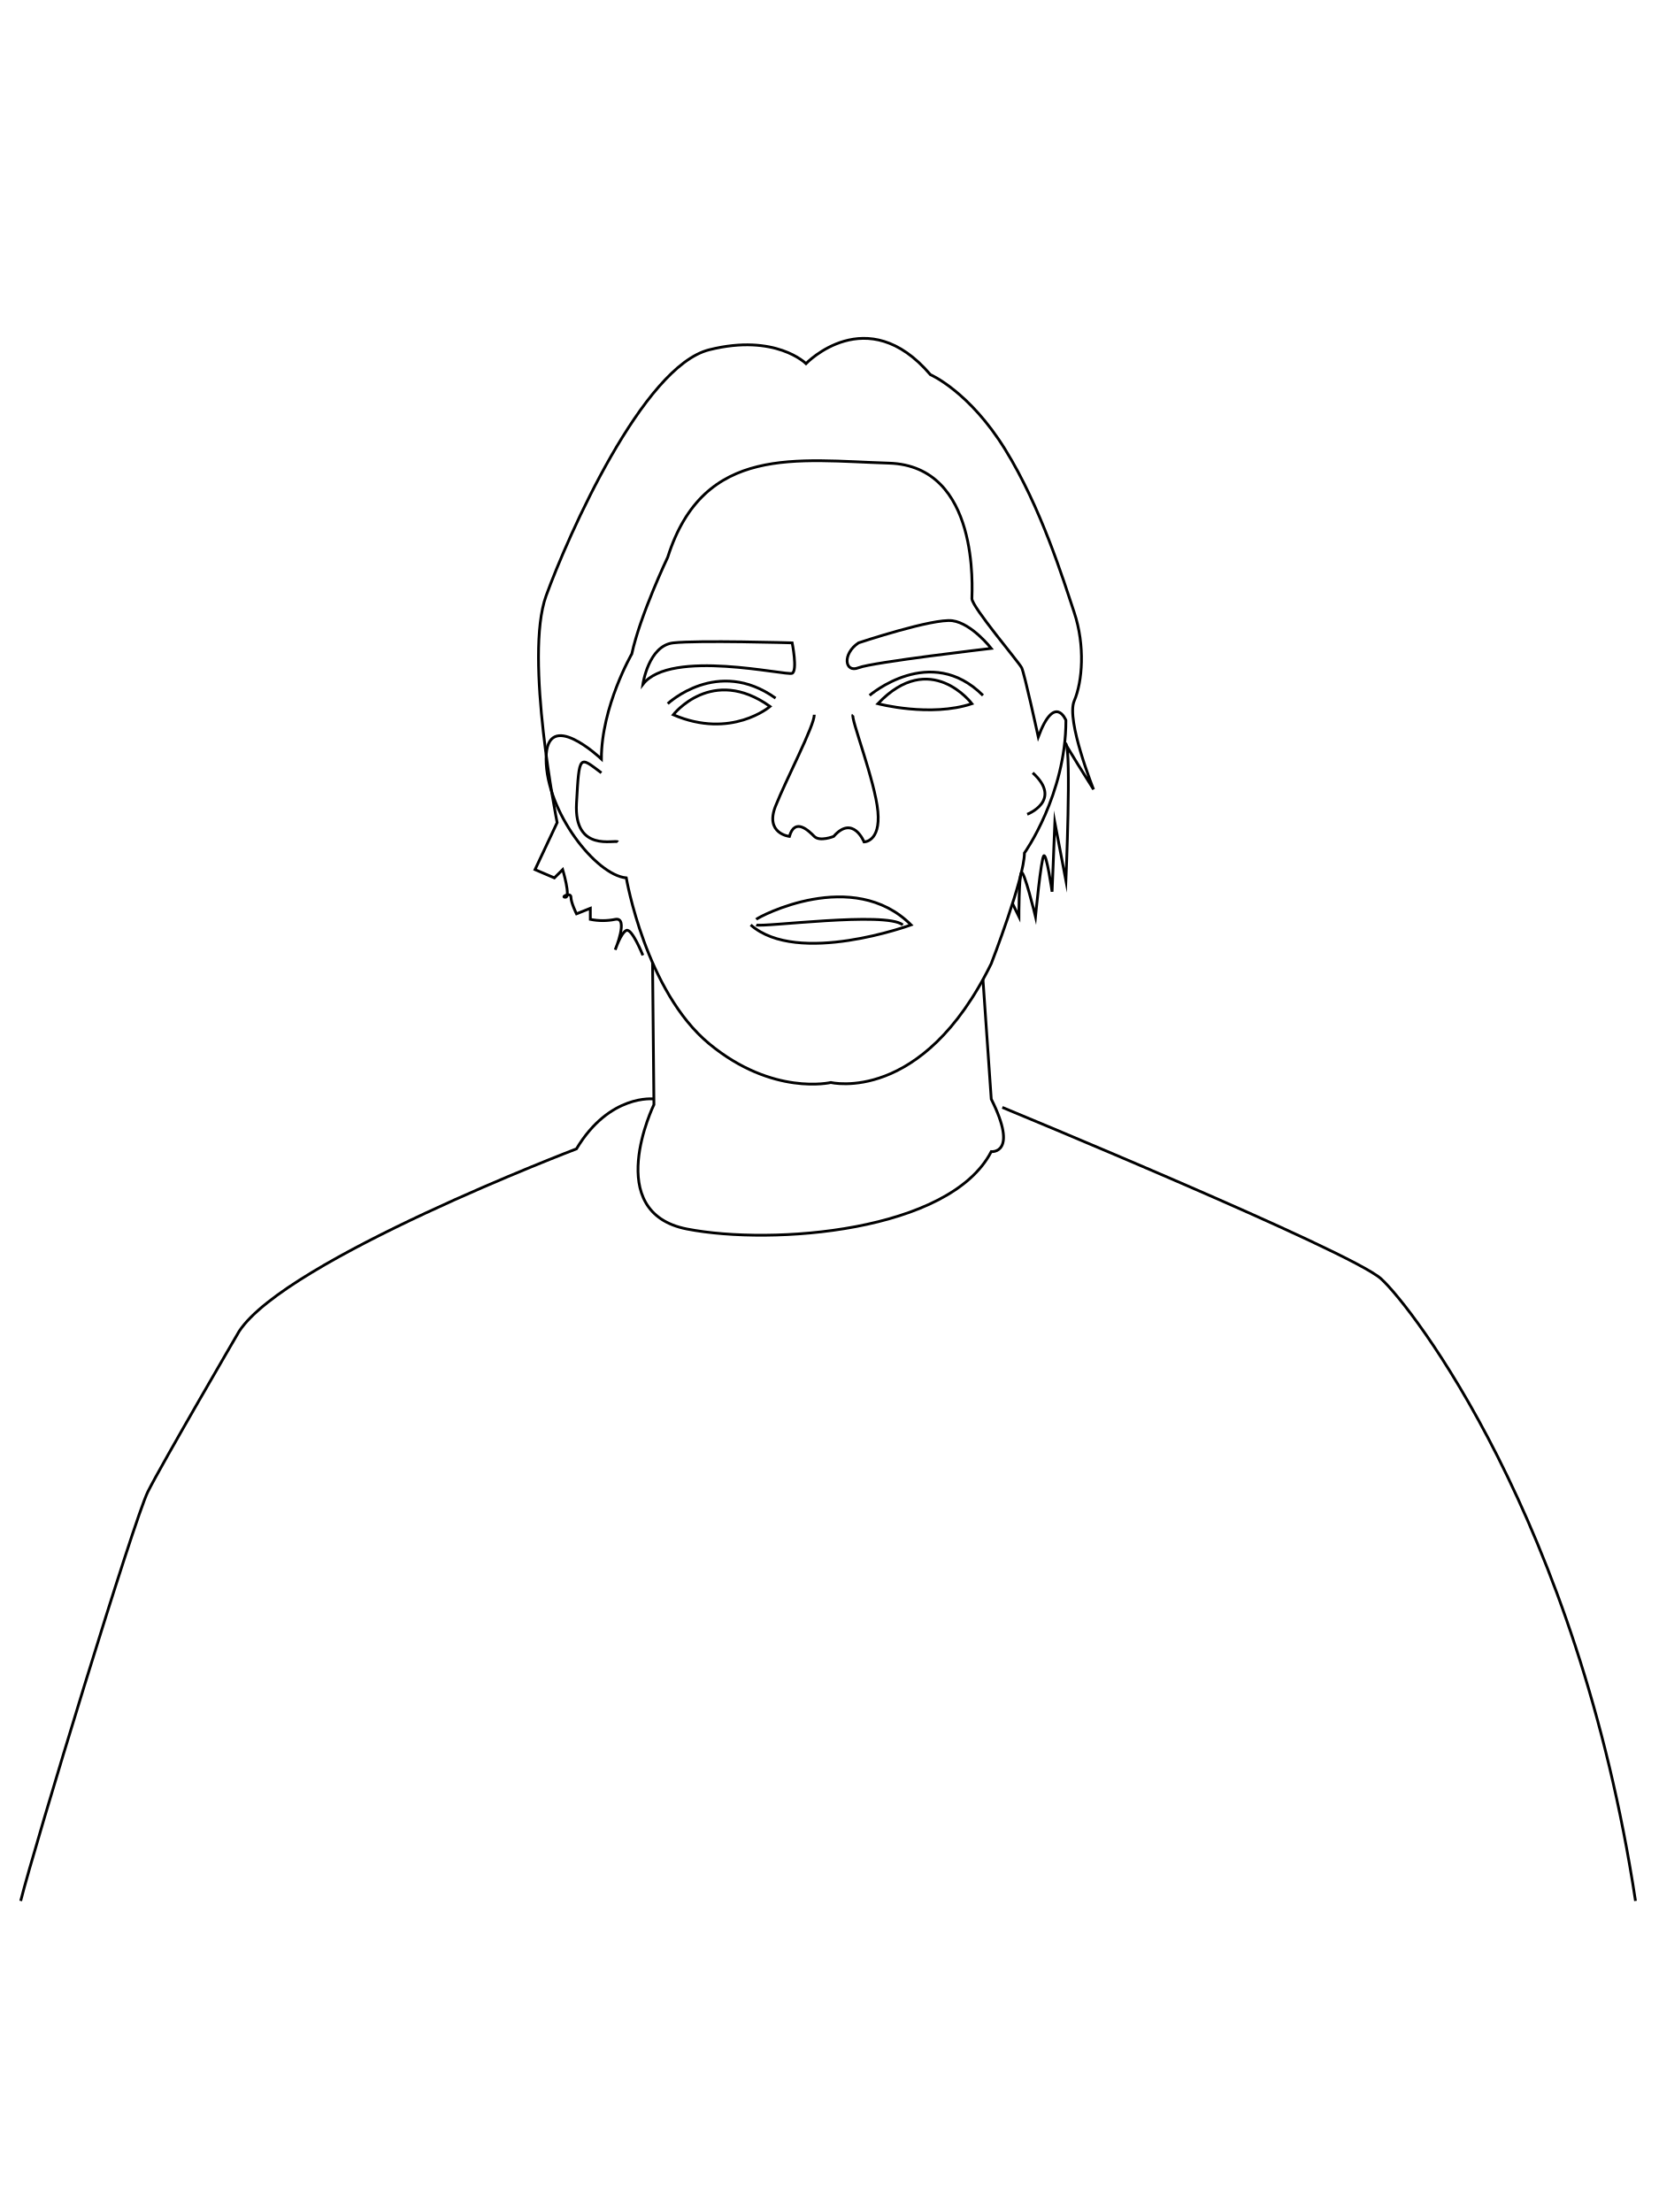
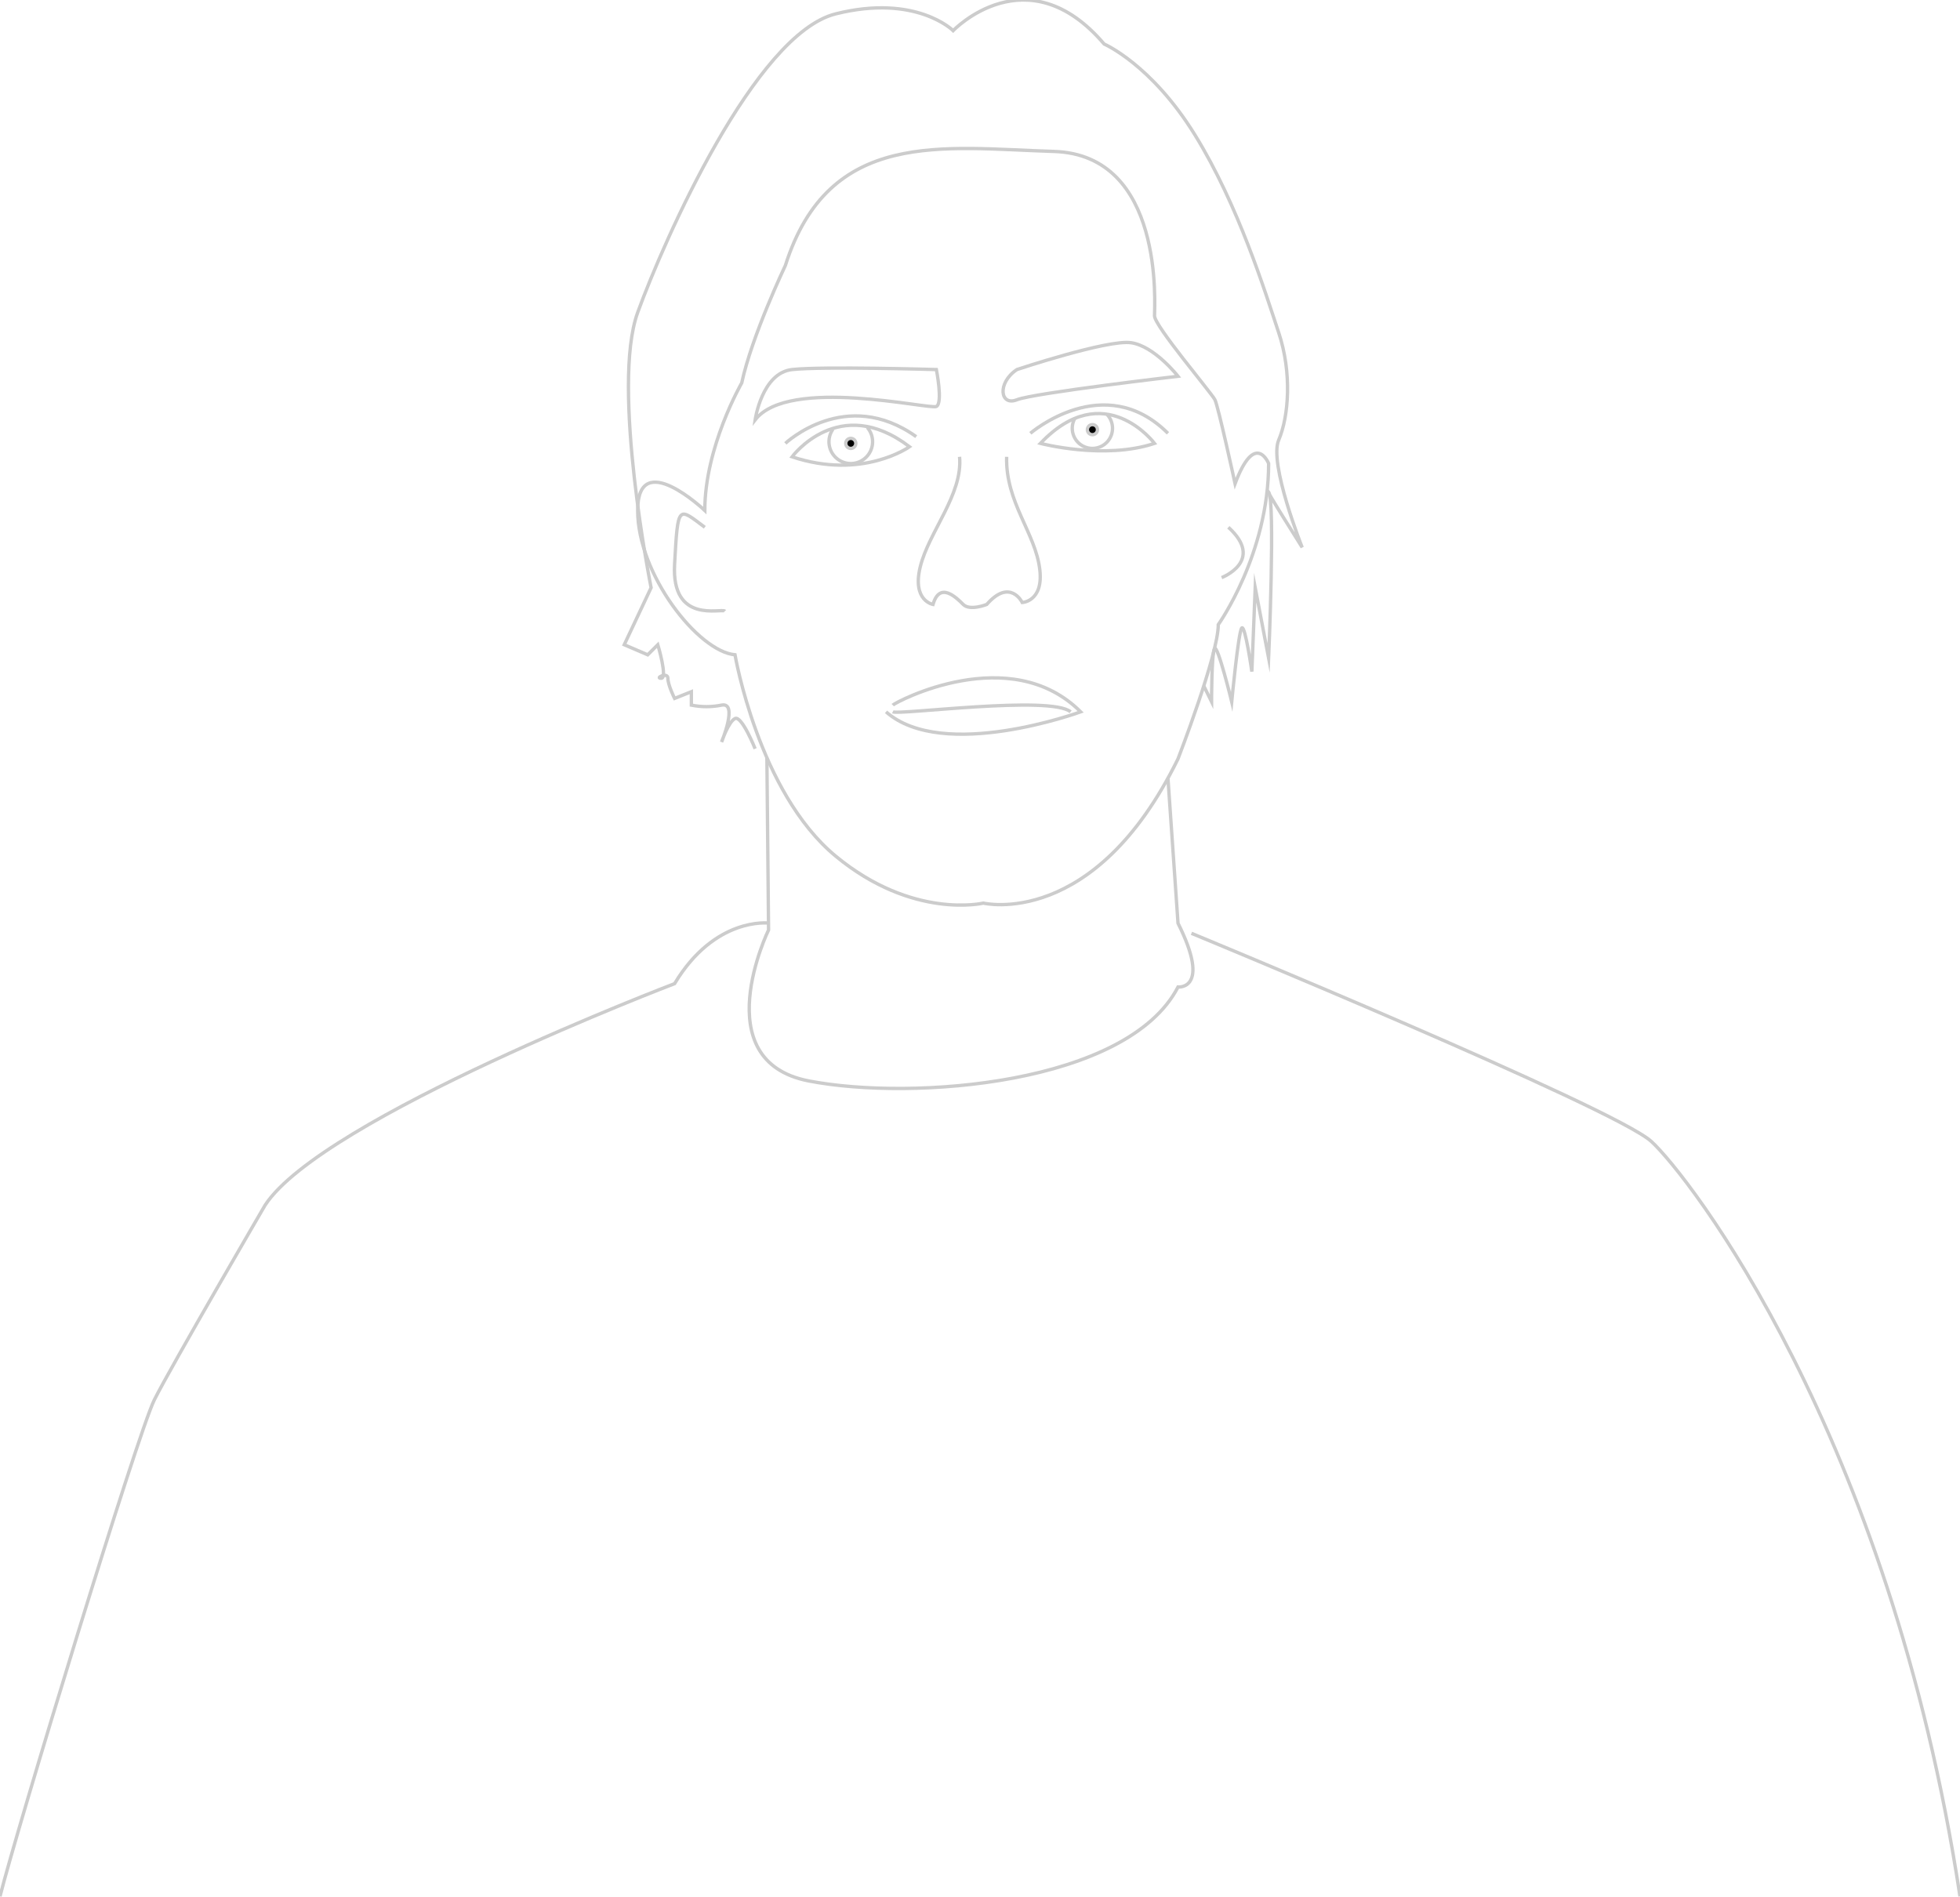
- <svg xmlns="http://www.w3.org/2000/svg" viewBox="0 0 600 800">
+ <svg xmlns="http://www.w3.org/2000/svg" viewBox="0 0 584 565.13">
  <defs>
-     <style>.cls-1{fill:none;stroke:#000;stroke-miterlimit:10;}</style>
+     <style>
+       .cls-1 {
+         fill: none;
+       }
+ 
+       .cls-1, .cls-2 {
+         stroke: #ccc;
+         stroke-miterlimit: 10;
+       }
+     </style>
  </defs>
  <g id="portret_obris" data-name="portret obris">
-     <path class="cls-1" d="M300.5,391.5s33,8,58-43c0,0,12-31,12-40,0,0,15-21,15-48,0,0-4-10-10,6,0,0-5-23-6-25s-18-22-18-25,3-48-30-49-67-7-80,34c0,0-10,21-13,35,0,0-11,19-11,38,0,0-20-19-20,0s18,42,29,43c0,0,7,41,30,60S300.5,391.5,300.5,391.5Z" />
-     <path class="cls-1" d="M232.5,345.5s-4-10-6-9-4,7-4,7,5-12,0-11a22.58,22.58,0,0,1-9,0v-4l-5,2s-2-4-2-6-4,0-2,0-1-10-1-10l-3,3-7-3,8-17s-12-60-4-82,35-83,59-89,35,5,35,5,22-23,45,4c0,0,14,6,27,27s21,47,25,59,3,25,0,32,7,32,7,32-12-19-10-16.5,0,49.5,0,49.5l-4-21-1,25s-2-14-3-13-3,22-3,22-4.29-17.62-5.15-15.81-.85,15.81-.85,15.81l-2.32-4.74" />
-     <path class="cls-1" d="M243.5,258.5s14-18,35-3C278.5,255.5,264.5,267.5,243.5,258.5Z" />
-     <path class="cls-1" d="M241.5,254.5s18-17,39-2" />
-     <path class="cls-1" d="M317.5,254.5s19,5,34,0C351.5,254.5,336.5,234.5,317.5,254.5Z" />
-     <path class="cls-1" d="M314.5,251.5s22-19,41,0" />
-     <path class="cls-1" d="M232.5,247.5s2-14,11-15,43,0,43,0,2,10,0,11S242.5,234.5,232.5,247.5Z" />
-     <path class="cls-1" d="M310.5,232.5s27-9,34-8,14,10,14,10-43,5-48,7S304.5,236.5,310.5,232.5Z" />
-     <path class="cls-1" d="M308.5,258.5c-1,1,8,24,9,35s-5,11-5,11-4-10-11-2c0,0-5,2-7,0s-7-7-9,0c0,0-9-1-5-11s14-29,14-33" />
-     <path class="cls-1" d="M273.5,334.5c2,1,47-5,53,0" />
-     <path class="cls-1" d="M273.5,332.5c1-1,35-19,56,2,0,0-41,15-58,0" />
-     <path class="cls-1" d="M223.5,304.5c-1-1-16,4-15-14s1-17,9-11" />
-     <path class="cls-1" d="M371.5,294.5s13-5,2-15" />
-     <path class="cls-1" d="M236,348.16l.5,51.34s-19,39,12,45,95,1,110-28c0,0,10,1,0-19l-3-43.24" />
-     <path class="cls-1" d="M362.5,400.5s126,52,137,62,71,87,92,225" />
-     <path class="cls-1" d="M236.48,397.45s-16-1.95-28,18.05c0,0-105,40-122,66,0,0-28,48-33,58s-41,128-46,148" />
+     <path class="cls-1" d="M293,269.13s33,8,58-43c0,0,12-31,12-40,0,0,15-21,15-48,0,0-4-10-10,6,0,0-5-23-6-25s-18-22-18-25,3-48-30-49-67-7-80,34c0,0-10,21-13,35,0,0-11,19-11,38,0,0-20-19-20,0s18,42,29,43c0,0,7,41,30,60S293,269.13,293,269.13Z" />
+     <path class="cls-1" d="M225,223.13s-4-10-6-9-4,7-4,7,5-12,0-11a22.58,22.58,0,0,1-9,0v-4l-5,2s-2-4-2-6-4,0-2,0-1-10-1-10l-3,3-7-3,8-17s-12-60-4-82,35-83,59-89,35,5,35,5,22-23,45,4c0,0,14,6,27,27s21,47,25,59,3,25,0,32,7,32,7,32-12-19-10-16.5,0,49.5,0,49.5l-4-21-1,25s-2-14-3-13-3,22-3,22-4.29-17.62-5.15-15.81-.85,15.81-.85,15.81l-2.32-4.73" />
+     <path class="cls-1" d="M236,136.13s14-19,35-3C271,133.13,257,143.13,236,136.13Z" />
+     <path class="cls-1" d="M234,132.13s18-17,39-2" />
+     <path class="cls-1" d="M310,132.13s19,5,34,0C344,132.13,329,112.13,310,132.13Z" />
+     <path class="cls-1" d="M307,129.13s22-19,41,0" />
+     <path class="cls-1" d="M225,125.13s2-14,11-15,43,0,43,0,2,10,0,11S235,112.13,225,125.13Z" />
+     <path class="cls-1" d="M303,110.13s27-9,34-8,14,10,14,10-43,5-48,7S297,114.13,303,110.13Z" />
+     <path class="cls-1" d="M299.94,136.13c-.38,13.56,8.66,22.75,9.89,33.72,1.06,9.42-5.24,9.7-5.24,9.7s-3.59-7.42-10.59.58c0,0-5,2-7,0s-7-7-9,0c0,0-6.26-1.06-3.82-11.14,2.53-10.47,12.76-21.65,11.73-32.86" />
+     <path class="cls-1" d="M266,212.13c2,1,47-5,53,0" />
+     <path class="cls-1" d="M266,210.13c1-1,35-19,56,2,0,0-41,15-58,0" />
+     <path class="cls-1" d="M216,182.13c-1-1-16,4-15-14s1-17,9-11" />
+     <path class="cls-1" d="M364,172.13s13-5,2-15" />
+     <path class="cls-1" d="M228.5,225.79l.5,51.34s-19,39,12,45,95,1,110-28c0,0,10,1,0-19l-3-43.23" />
+     <path class="cls-1" d="M355,278.13s126,52,137,62,71,87,92,225" />
+     <path class="cls-1" d="M229,275.08s-16-1.95-28,18.05c0,0-105,40-122,66,0,0-28,48-33,58s-41,128-46,148" />
+     <path class="cls-1" d="M329.9,123.56a6,6,0,1,1-9.57,1" />
+     <path class="cls-1" d="M258.41,127.38a6.5,6.5,0,1,1-10.22.51" />
+     <circle class="cls-2" cx="253.5" cy="132.13" r="1.5" />
+     <circle class="cls-2" cx="325.5" cy="128.04" r="1.5" />
  </g>
</svg>
